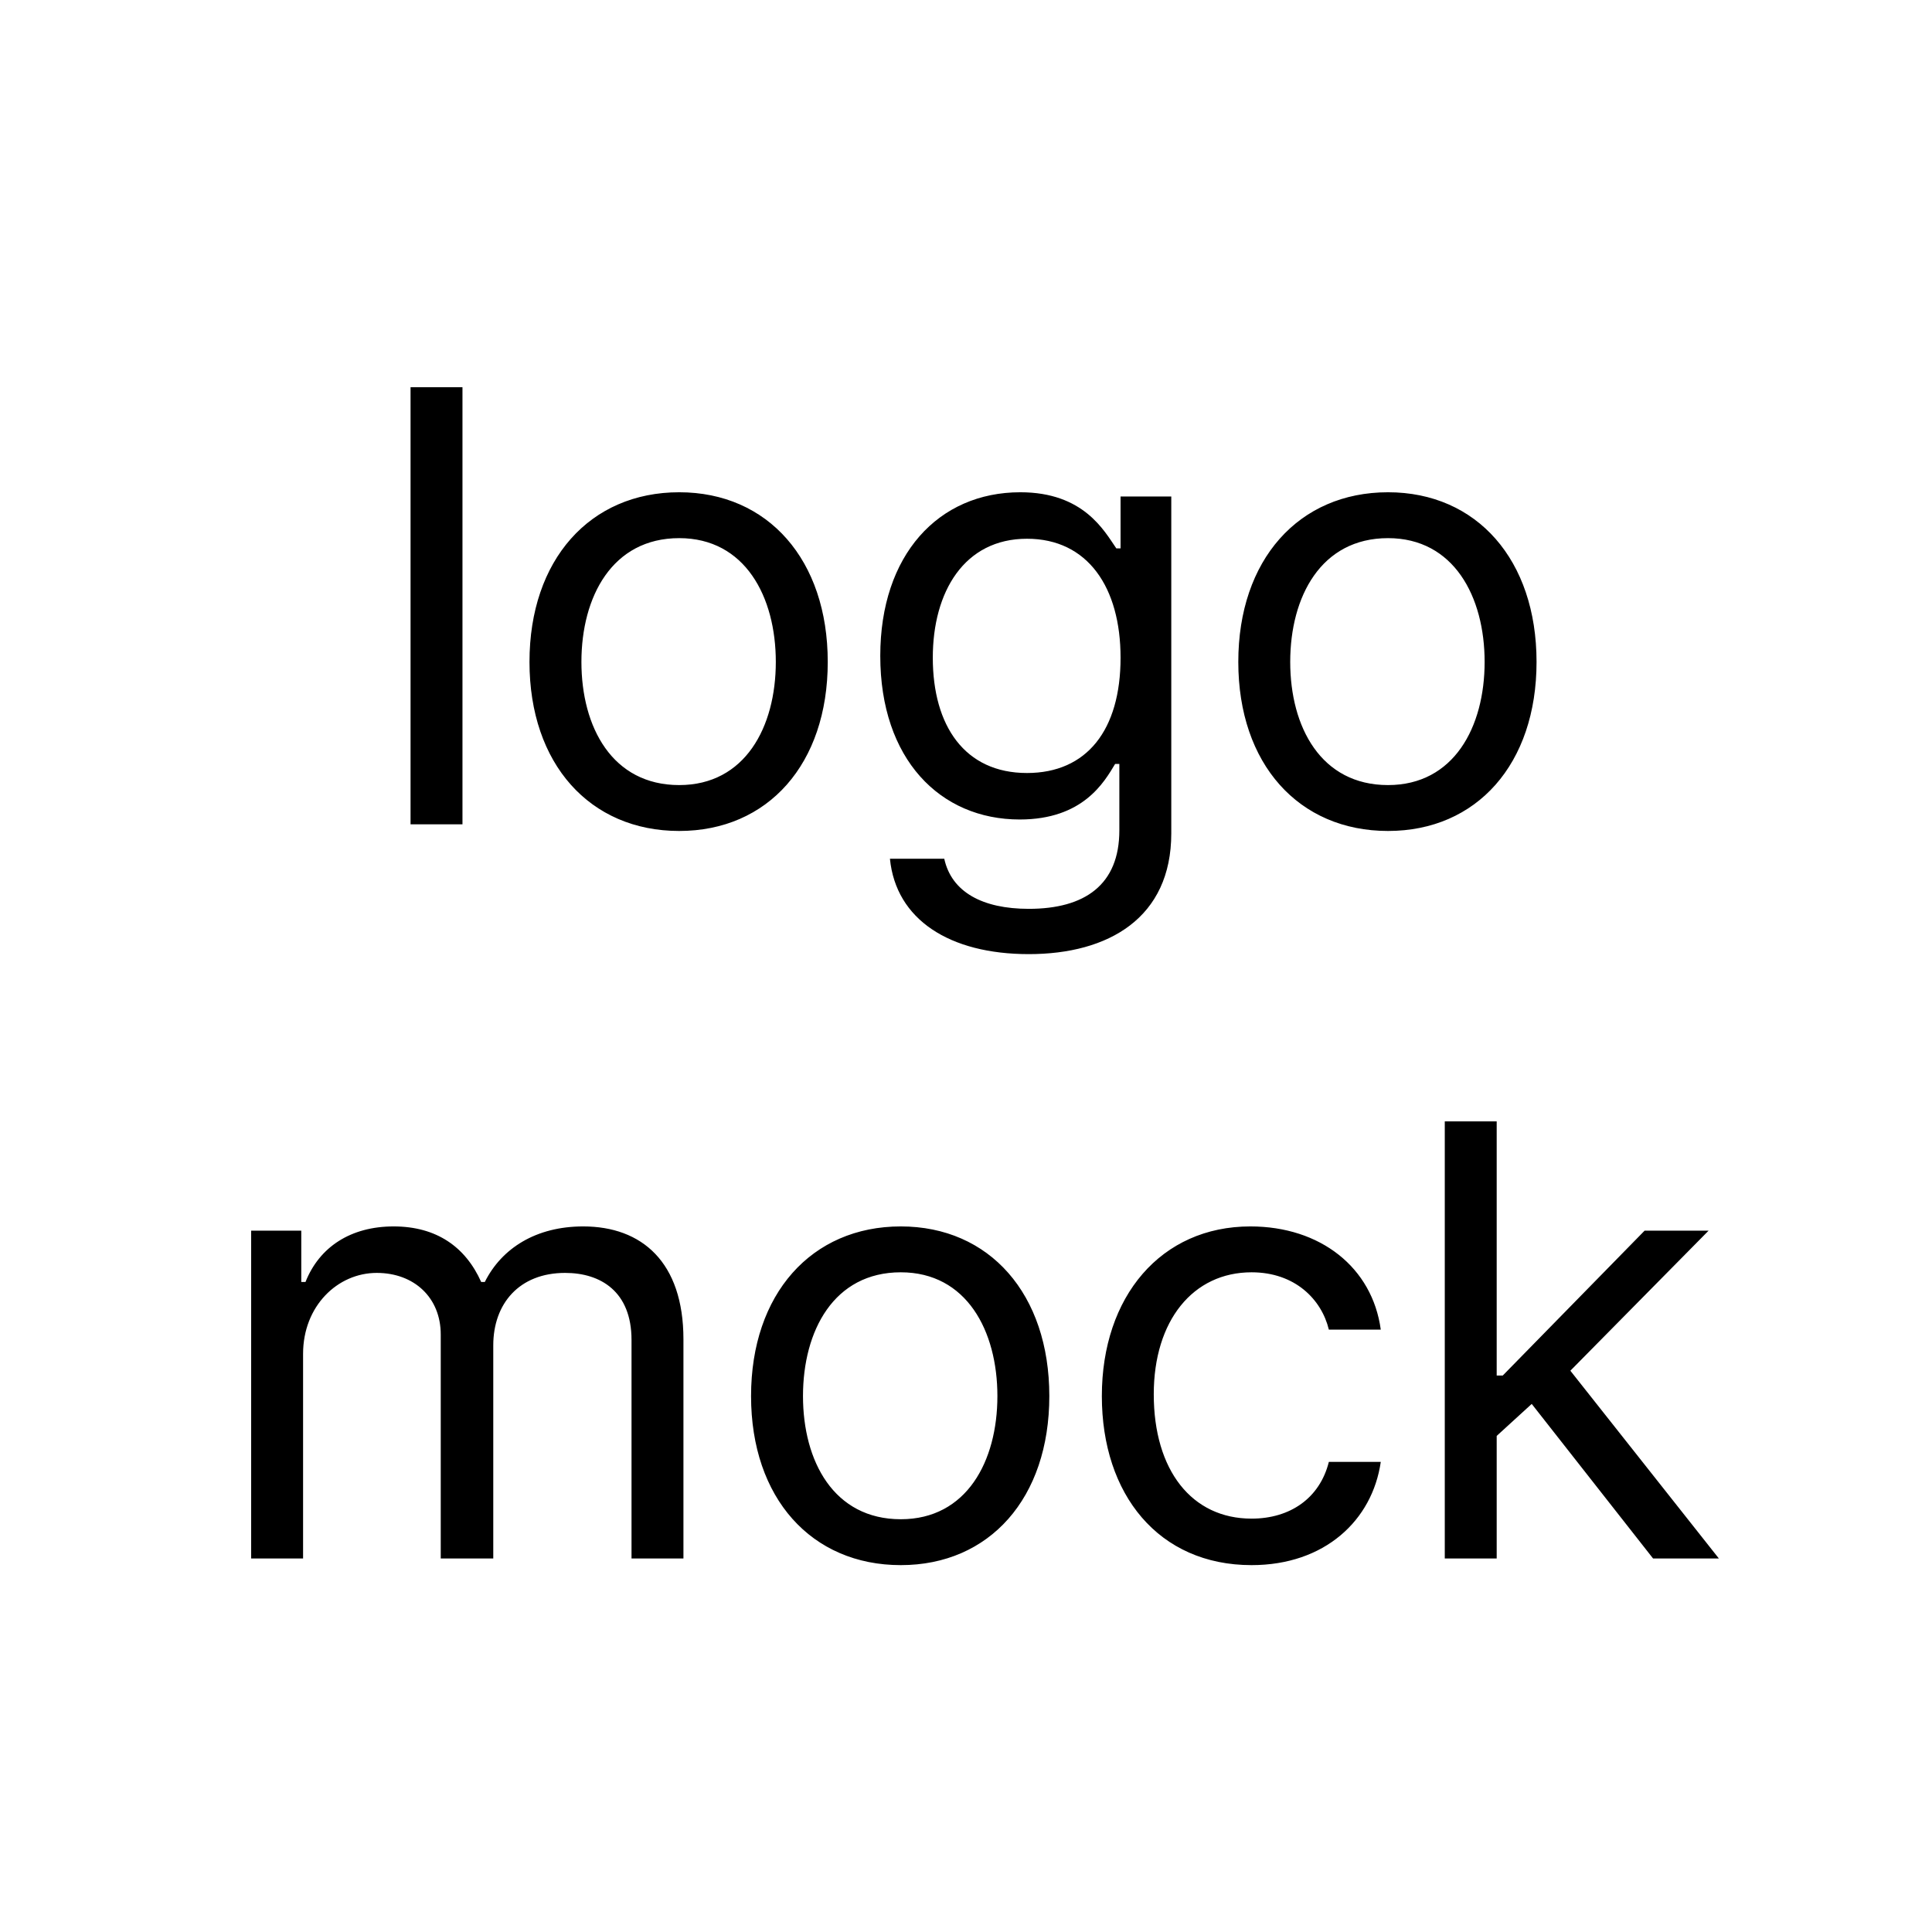
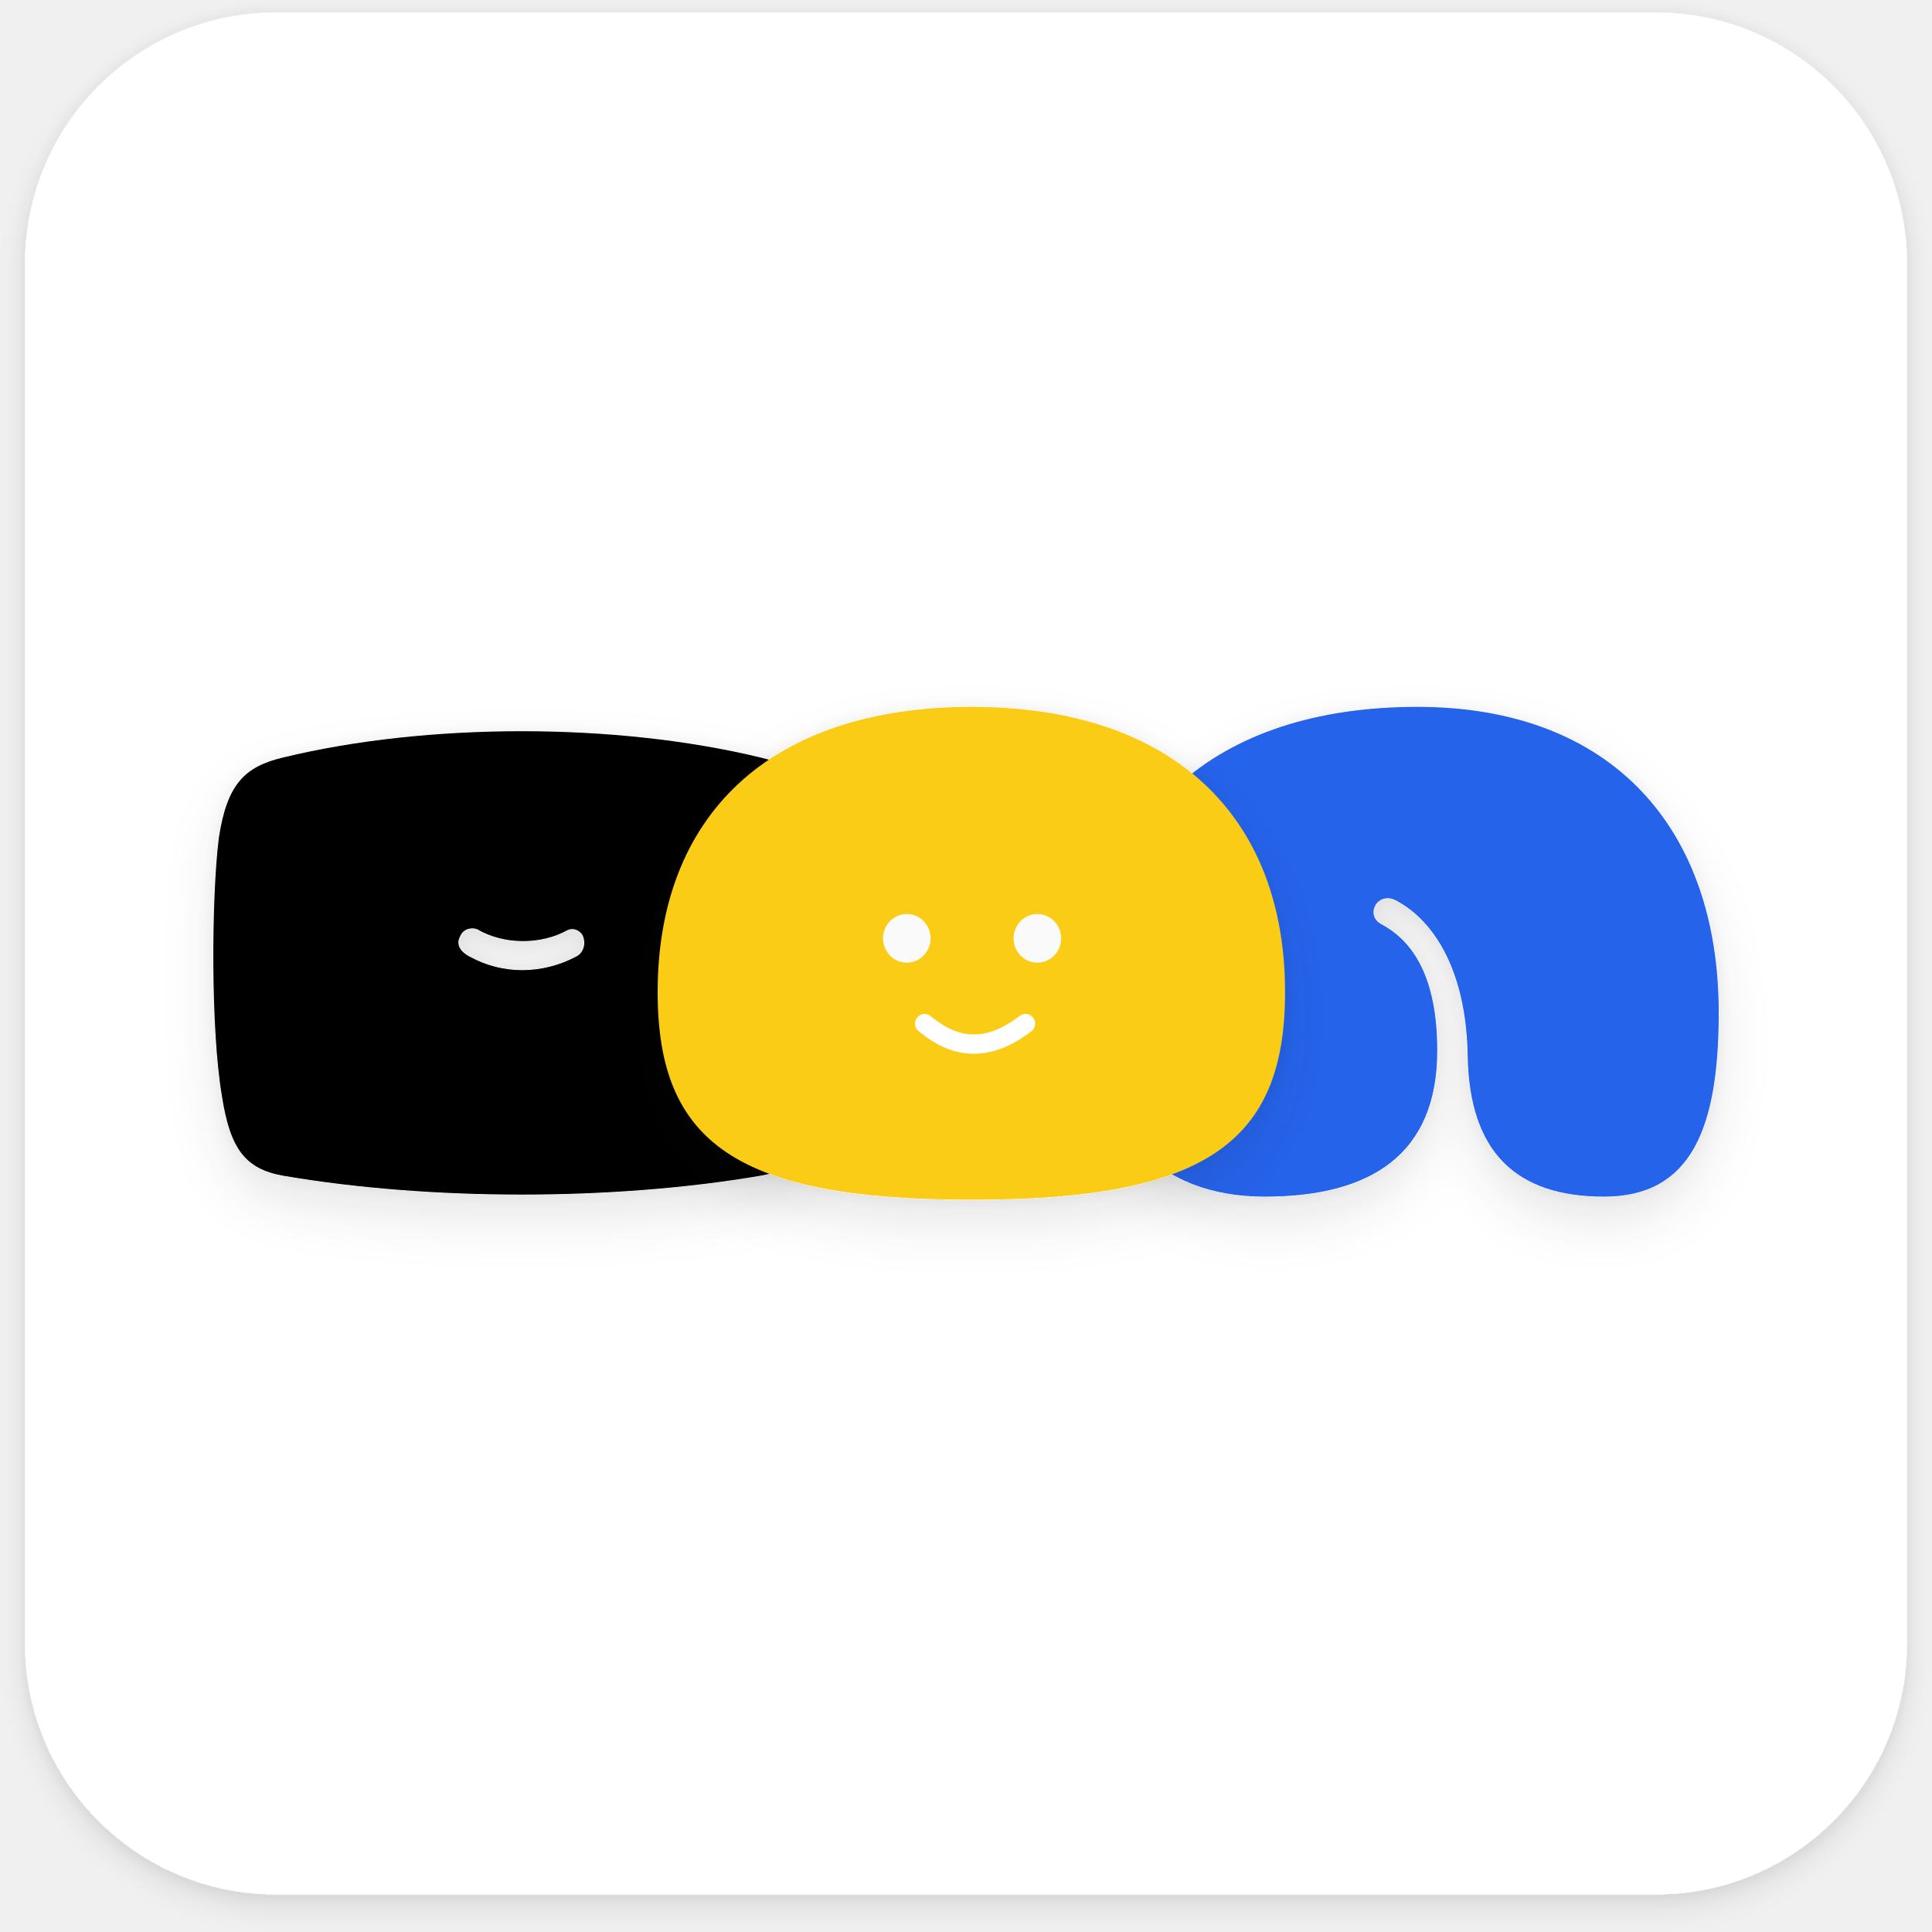
- <svg xmlns="http://www.w3.org/2000/svg" width="150" height="150" viewBox="0 0 150 150" fill="none">
-   <rect width="150" height="150" fill="white" />
-   <path fill="black" d="M35.906 30.062V64H31.875V30.062H35.906ZM52.734 64.516C45.797 64.516 41.109 59.312 41.109 51.391C41.109 43.469 45.797 38.219 52.734 38.219C59.625 38.219 64.266 43.469 64.266 51.391C64.266 59.312 59.625 64.516 52.734 64.516ZM52.734 60.953C57.844 60.953 60.234 56.453 60.234 51.391C60.234 46.328 57.844 41.781 52.734 41.781C47.531 41.781 45.141 46.328 45.141 51.391C45.141 56.453 47.531 60.953 52.734 60.953ZM79.875 74.078C73.734 74.078 69.562 71.406 69.094 66.672H73.312C73.875 69.25 76.266 70.562 79.875 70.562C84.234 70.562 86.906 68.688 86.906 64.469V59.312H86.578C85.734 60.719 84.094 63.625 79.172 63.625C72.984 63.625 68.344 58.938 68.344 50.922C68.344 43.094 72.844 38.219 79.219 38.219C84.141 38.219 85.734 41.219 86.672 42.578H87V38.547H90.938V64.703C90.938 71.266 86.062 74.078 79.875 74.078ZM79.734 60.016C84.375 60.016 87 56.688 87 51.062C87 45.625 84.469 41.828 79.734 41.828C74.859 41.828 72.422 45.953 72.422 51.062C72.422 56.359 74.906 60.016 79.734 60.016ZM107.766 64.516C100.828 64.516 96.141 59.312 96.141 51.391C96.141 43.469 100.828 38.219 107.766 38.219C114.656 38.219 119.297 43.469 119.297 51.391C119.297 59.312 114.656 64.516 107.766 64.516ZM107.766 60.953C112.875 60.953 115.266 56.453 115.266 51.391C115.266 46.328 112.875 41.781 107.766 41.781C102.562 41.781 100.172 46.328 100.172 51.391C100.172 56.453 102.562 60.953 107.766 60.953ZM19.5 121V95.547H23.391V99.531H23.719C24.797 96.812 27.234 95.219 30.562 95.219C33.891 95.219 36.141 96.812 37.359 99.531H37.641C38.953 96.906 41.625 95.219 45.281 95.219C49.828 95.219 53.062 97.984 53.062 103.984V121H49.031V104.031C49.031 100.281 46.641 98.828 43.875 98.828C40.312 98.828 38.297 101.219 38.297 104.453V121H34.219V103.609C34.219 100.75 32.156 98.828 29.25 98.828C26.203 98.828 23.531 101.406 23.531 105.109V121H19.5ZM69.938 121.516C63 121.516 58.312 116.312 58.312 108.391C58.312 100.469 63 95.219 69.938 95.219C76.828 95.219 81.469 100.469 81.469 108.391C81.469 116.312 76.828 121.516 69.938 121.516ZM69.938 117.953C75.047 117.953 77.438 113.453 77.438 108.391C77.438 103.328 75.047 98.781 69.938 98.781C64.734 98.781 62.344 103.328 62.344 108.391C62.344 113.453 64.734 117.953 69.938 117.953ZM97.172 121.516C89.953 121.516 85.547 116.031 85.547 108.391C85.547 100.656 90.141 95.219 97.078 95.219C102.516 95.219 106.547 98.406 107.203 103.234H103.172C102.609 100.891 100.547 98.781 97.172 98.781C92.625 98.781 89.578 102.531 89.578 108.25C89.578 114.156 92.531 117.906 97.172 117.906C100.172 117.906 102.469 116.312 103.172 113.5H107.203C106.547 118.047 102.844 121.516 97.172 121.516ZM112.172 121V87.062H116.203V106.797H116.672L127.688 95.547H132.656L121.922 106.422L133.453 121H128.344L118.922 109L116.203 111.484V121H112.172Z" />
+ <svg xmlns="http://www.w3.org/2000/svg" width="154" height="154" viewBox="0 0 154 154" fill="none">
+   <g filter="url(#filter0_dd_15_40)">
+     <rect x="2" y="1" width="150" height="150" rx="20" fill="white" />
+     <g filter="url(#filter1_dd_15_40)">
+       <path d="M22.577 93.72C19.507 93.174 18.326 91.537 17.676 87.294C16.791 82.019 16.85 71.591 17.44 66.802C18.09 62.498 19.507 61.103 22.577 60.376C34.09 57.587 49.087 57.587 60.601 60.376C63.73 61.103 65.147 62.498 65.737 66.802C66.328 71.591 66.386 82.019 65.501 87.294C64.852 91.537 63.73 93.174 60.601 93.72C48.91 95.721 34.267 95.721 22.577 93.72ZM36.688 74.623C36.334 75.229 36.629 75.835 37.456 76.26C40.113 77.715 43.242 77.654 45.899 76.26C46.43 76.017 46.725 75.35 46.489 74.683C46.371 74.259 45.781 73.895 45.249 74.138C43.065 75.35 40.113 75.29 38.046 74.077C37.633 73.895 36.924 74.016 36.688 74.623Z" fill="black" />
+     </g>
+     <g filter="url(#filter2_dd_15_40)">
+       <path d="M100.807 95.386C92.246 95.386 86.992 89.93 86.992 80.109C86.992 65.073 96.793 56.343 112.971 56.343C128.558 56.343 137.001 66.104 137.001 80.715C137.001 89.93 134.817 95.386 127.849 95.386C120.882 95.386 117.104 91.87 116.986 84.11C116.867 77.502 114.388 73.44 111.317 71.803C109.842 70.954 108.72 72.955 110.137 73.682C112.734 75.076 114.565 78.047 114.565 83.746C114.565 91.991 109.31 95.386 100.807 95.386Z" fill="#2563EB" />
+     </g>
+     <g filter="url(#filter3_dd_15_40)">
+       <path d="M52.421 79.078C52.421 65.134 61.219 56.343 77.455 56.343C93.574 56.343 102.431 65.134 102.431 79.078C102.431 91.142 95.995 95.629 77.455 95.629C58.798 95.629 52.421 91.142 52.421 79.078ZM73.618 83.079H81.175C82.179 83.079 82.179 80.836 81.175 80.836H73.618C72.613 80.836 72.613 83.079 73.618 83.079Z" fill="#FACC15" />
+     </g>
+     <path d="M72.283 76.735C73.329 76.735 74.177 75.866 74.177 74.795C74.177 73.724 73.329 72.856 72.283 72.856C71.237 72.856 70.388 73.724 70.388 74.795C70.388 75.866 71.237 76.735 72.283 76.735Z" fill="#FAFAFA" />
+     <path d="M82.69 76.735C83.736 76.735 84.585 75.866 84.585 74.795C84.585 73.724 83.736 72.856 82.69 72.856C81.644 72.856 80.796 73.724 80.796 74.795C80.796 75.866 81.644 76.735 82.69 76.735Z" fill="#FAFAFA" />
+     <path d="M84.203 78.17H70.489V85.211H84.203V78.17Z" fill="#FACC15" />
+     <path d="M73.703 81.593C75.279 82.888 77.958 84.507 81.742 81.593" stroke="white" stroke-width="1.54" stroke-linecap="round" />
+   </g>
+   <defs>
+     <filter id="filter0_dd_15_40" x="0" y="0" width="154" height="154" filterUnits="userSpaceOnUse" color-interpolation-filters="sRGB">
+       <feFlood flood-opacity="0" result="BackgroundImageFix" />
+       <feColorMatrix in="SourceAlpha" type="matrix" values="0 0 0 0 0 0 0 0 0 0 0 0 0 0 0 0 0 0 127 0" result="hardAlpha" />
+       <feOffset dy="1" />
+       <feGaussianBlur stdDeviation="1" />
+       <feComposite in2="hardAlpha" operator="out" />
+       <feColorMatrix type="matrix" values="0 0 0 0 0.094 0 0 0 0 0.094 0 0 0 0 0.106 0 0 0 0.1 0" />
+       <feBlend mode="normal" in2="BackgroundImageFix" result="effect1_dropShadow_15_40" />
+       <feColorMatrix in="SourceAlpha" type="matrix" values="0 0 0 0 0 0 0 0 0 0 0 0 0 0 0 0 0 0 127 0" result="hardAlpha" />
+       <feOffset />
+       <feGaussianBlur stdDeviation="0.5" />
+       <feComposite in2="hardAlpha" operator="out" />
+       <feColorMatrix type="matrix" values="0 0 0 0 0.094 0 0 0 0 0.094 0 0 0 0 0.106 0 0 0 0.05 0" />
+       <feBlend mode="normal" in2="effect1_dropShadow_15_40" result="effect2_dropShadow_15_40" />
+       <feBlend mode="normal" in="SourceGraphic" in2="effect2_dropShadow_15_40" result="shape" />
+     </filter>
+     <filter id="filter1_dd_15_40" x="13.003" y="56.284" width="57.172" height="44.936" filterUnits="userSpaceOnUse" color-interpolation-filters="sRGB">
+       <feFlood flood-opacity="0" result="BackgroundImageFix" />
+       <feColorMatrix in="SourceAlpha" type="matrix" values="0 0 0 0 0 0 0 0 0 0 0 0 0 0 0 0 0 0 127 0" result="hardAlpha" />
+       <feOffset dy="2" />
+       <feGaussianBlur stdDeviation="2" />
+       <feComposite in2="hardAlpha" operator="out" />
+       <feColorMatrix type="matrix" values="0 0 0 0 0.094 0 0 0 0 0.094 0 0 0 0 0.106 0 0 0 0.1 0" />
+       <feBlend mode="normal" in2="BackgroundImageFix" result="effect1_dropShadow_15_40" />
+       <feColorMatrix in="SourceAlpha" type="matrix" values="0 0 0 0 0 0 0 0 0 0 0 0 0 0 0 0 0 0 127 0" result="hardAlpha" />
+       <feOffset />
+       <feGaussianBlur stdDeviation="0.5" />
+       <feComposite in2="hardAlpha" operator="out" />
+       <feColorMatrix type="matrix" values="0 0 0 0 0.094 0 0 0 0 0.094 0 0 0 0 0.106 0 0 0 0.05 0" />
+       <feBlend mode="normal" in2="effect1_dropShadow_15_40" result="effect2_dropShadow_15_40" />
+       <feBlend mode="normal" in="SourceGraphic" in2="effect2_dropShadow_15_40" result="shape" />
+     </filter>
+     <filter id="filter2_dd_15_40" x="82.992" y="54.343" width="58.01" height="47.043" filterUnits="userSpaceOnUse" color-interpolation-filters="sRGB">
+       <feFlood flood-opacity="0" result="BackgroundImageFix" />
+       <feColorMatrix in="SourceAlpha" type="matrix" values="0 0 0 0 0 0 0 0 0 0 0 0 0 0 0 0 0 0 127 0" result="hardAlpha" />
+       <feOffset dy="2" />
+       <feGaussianBlur stdDeviation="2" />
+       <feComposite in2="hardAlpha" operator="out" />
+       <feColorMatrix type="matrix" values="0 0 0 0 0.094 0 0 0 0 0.094 0 0 0 0 0.106 0 0 0 0.1 0" />
+       <feBlend mode="normal" in2="BackgroundImageFix" result="effect1_dropShadow_15_40" />
+       <feColorMatrix in="SourceAlpha" type="matrix" values="0 0 0 0 0 0 0 0 0 0 0 0 0 0 0 0 0 0 127 0" result="hardAlpha" />
+       <feOffset />
+       <feGaussianBlur stdDeviation="0.5" />
+       <feComposite in2="hardAlpha" operator="out" />
+       <feColorMatrix type="matrix" values="0 0 0 0 0.094 0 0 0 0 0.094 0 0 0 0 0.106 0 0 0 0.05 0" />
+       <feBlend mode="normal" in2="effect1_dropShadow_15_40" result="effect2_dropShadow_15_40" />
+       <feBlend mode="normal" in="SourceGraphic" in2="effect2_dropShadow_15_40" result="shape" />
+     </filter>
+     <filter id="filter3_dd_15_40" x="48.421" y="54.343" width="58.01" height="47.286" filterUnits="userSpaceOnUse" color-interpolation-filters="sRGB">
+       <feFlood flood-opacity="0" result="BackgroundImageFix" />
+       <feColorMatrix in="SourceAlpha" type="matrix" values="0 0 0 0 0 0 0 0 0 0 0 0 0 0 0 0 0 0 127 0" result="hardAlpha" />
+       <feOffset dy="2" />
+       <feGaussianBlur stdDeviation="2" />
+       <feComposite in2="hardAlpha" operator="out" />
+       <feColorMatrix type="matrix" values="0 0 0 0 0.094 0 0 0 0 0.094 0 0 0 0 0.106 0 0 0 0.1 0" />
+       <feBlend mode="normal" in2="BackgroundImageFix" result="effect1_dropShadow_15_40" />
+       <feColorMatrix in="SourceAlpha" type="matrix" values="0 0 0 0 0 0 0 0 0 0 0 0 0 0 0 0 0 0 127 0" result="hardAlpha" />
+       <feOffset />
+       <feGaussianBlur stdDeviation="0.5" />
+       <feComposite in2="hardAlpha" operator="out" />
+       <feColorMatrix type="matrix" values="0 0 0 0 0.094 0 0 0 0 0.094 0 0 0 0 0.106 0 0 0 0.05 0" />
+       <feBlend mode="normal" in2="effect1_dropShadow_15_40" result="effect2_dropShadow_15_40" />
+       <feBlend mode="normal" in="SourceGraphic" in2="effect2_dropShadow_15_40" result="shape" />
+     </filter>
+   </defs>
</svg>
